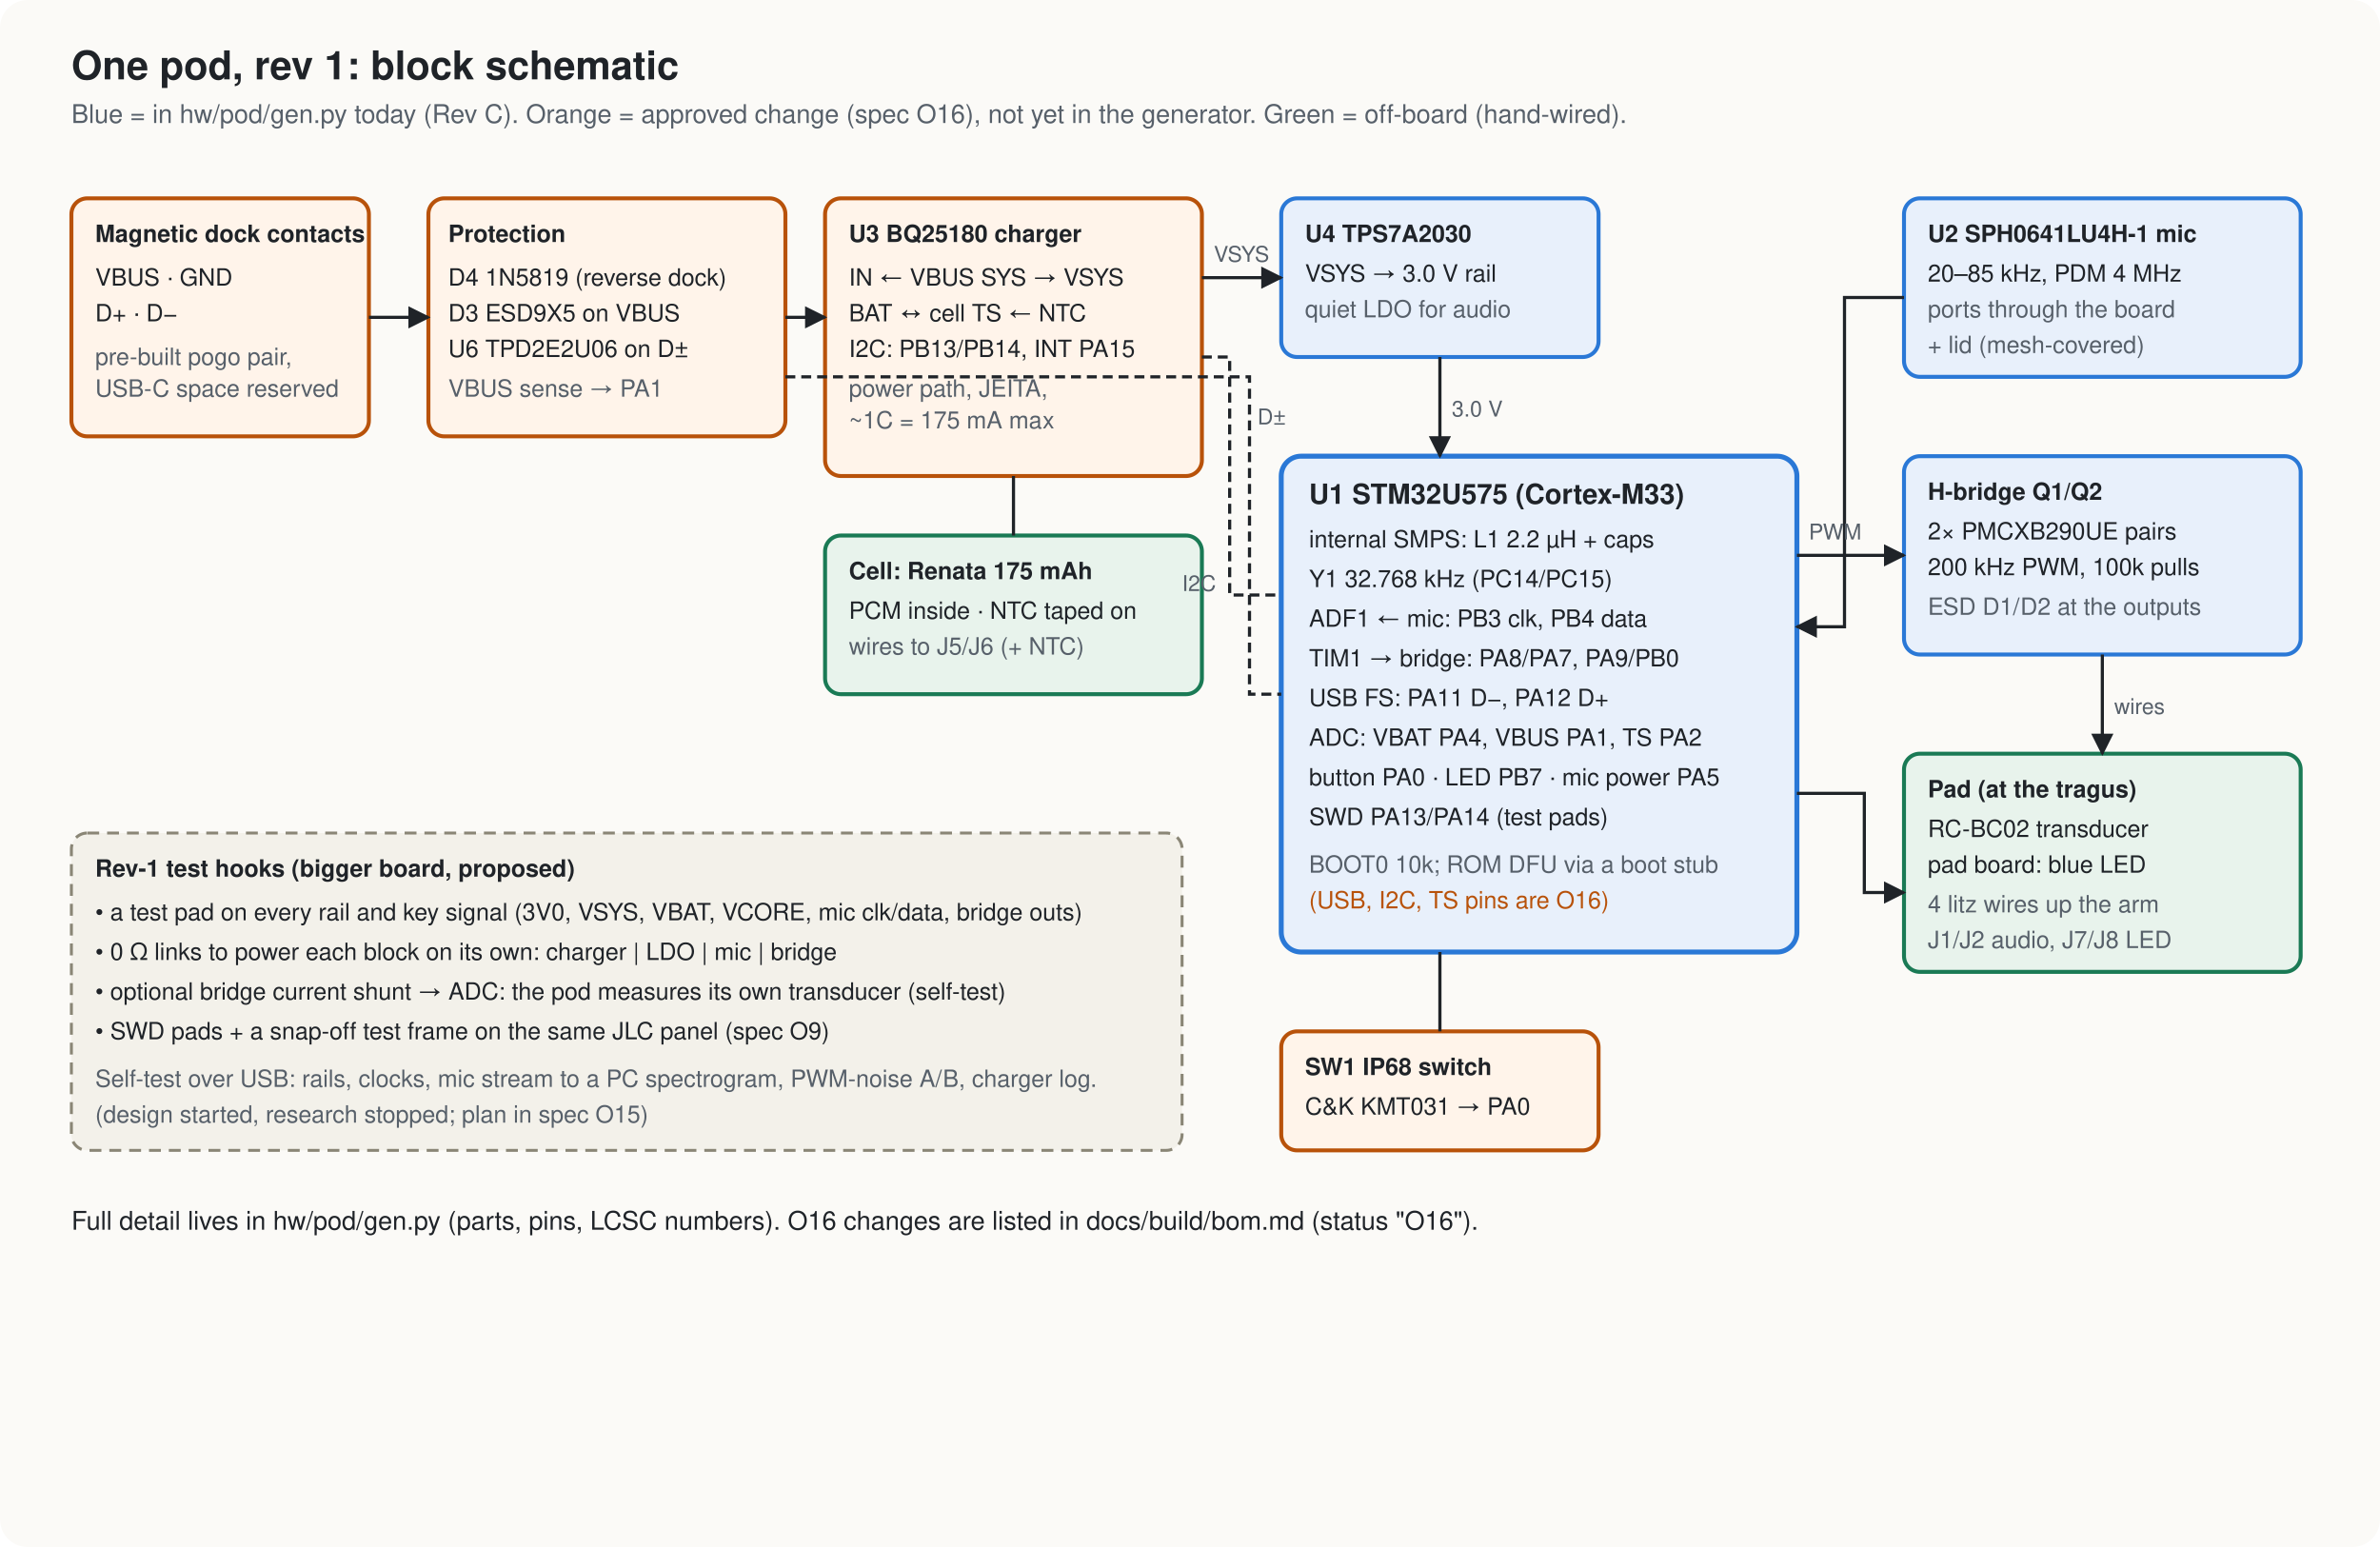
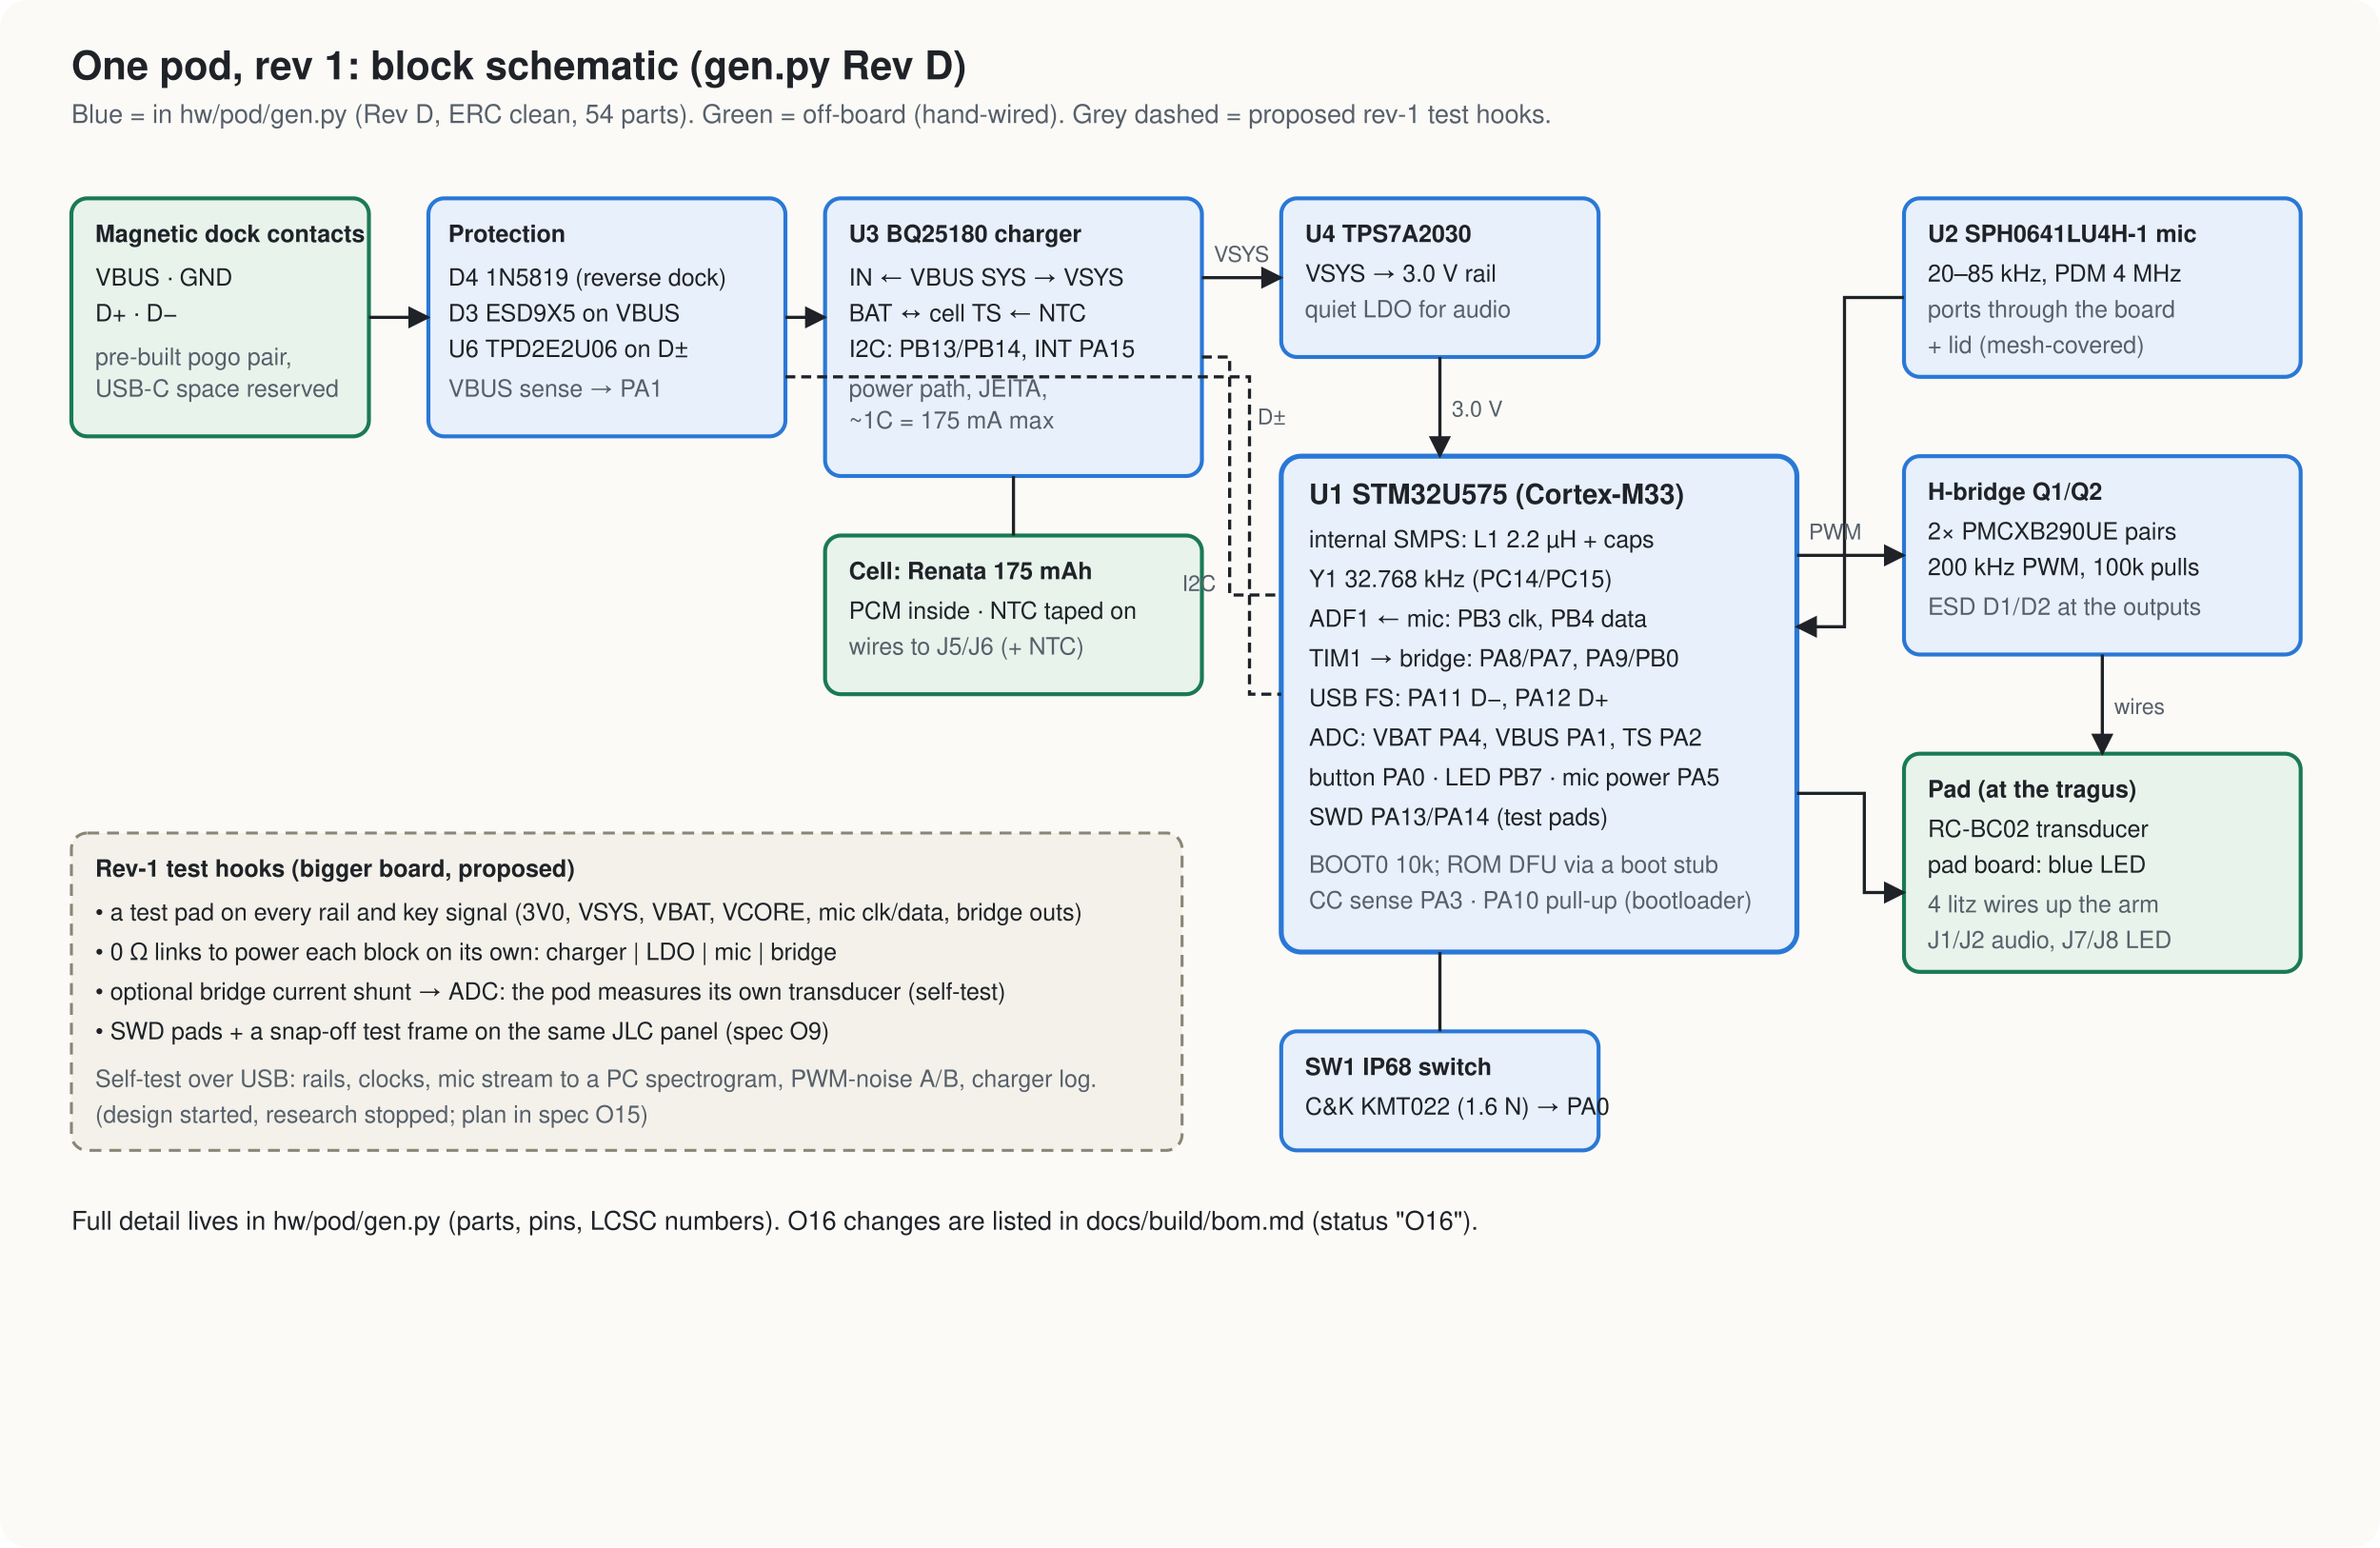
<svg xmlns="http://www.w3.org/2000/svg" viewBox="0 0 1200 780" role="img" aria-label="Block schematic of one pod, rev 1. Dock contacts (VBUS, GND, D+, D-) through protection into a BQ25180 charger with power path; the charger feeds VSYS and charges the 175 mAh cell, with an NTC on the cell. VSYS feeds a 3.0 V LDO for the MCU, mic and bridge. The STM32U575 MCU on its internal switching regulator connects to the ultrasonic mic on ADF1, drives an H-bridge of two transistor pairs that feeds the bone-conduction transducer through the arm wires, drives the pad LED, reads the IP68 button, battery and USB sense dividers, talks to the charger over I2C, and does USB full speed for firmware updates." font-family="Helvetica, Arial, sans-serif">
  <defs>
    <marker id="a" viewBox="0 0 10 10" refX="9" refY="5" markerWidth="7" markerHeight="7" orient="auto">
      <path d="M0,0 L10,5 L0,10 z" fill="#1f2328" />
    </marker>
  </defs>
  <rect width="1200" height="780" rx="14" fill="#fbfaf7" />
-   <text x="36" y="40" font-size="20" font-weight="700" fill="#1f2328">One pod, rev 1: block schematic</text>
-   <text x="36" y="62" font-size="13" fill="#57606a">Blue = in hw/pod/gen.py today (Rev C). Orange = approved change (spec O16), not yet in the generator. Green = off-board (hand-wired).</text>
+   <text x="36" y="40" font-size="20" font-weight="700" fill="#1f2328">One pod, rev 1: block schematic (gen.py Rev D)</text>
+   <text x="36" y="62" font-size="13" fill="#57606a">Blue = in hw/pod/gen.py (Rev D, ERC clean, 54 parts). Green = off-board (hand-wired). Grey dashed = proposed rev-1 test hooks.</text>
  <g font-size="12" fill="#1f2328">
-     <rect x="36" y="100" width="150" height="120" rx="8" fill="#fff4ea" stroke="#b8520a" stroke-width="2" />
+     <rect x="36" y="100" width="150" height="120" rx="8" fill="#e8f3ec" stroke="#1a7a55" stroke-width="2" />
    <text x="48" y="122" font-weight="700">Magnetic dock contacts</text>
    <text x="48" y="144">VBUS · GND</text>
    <text x="48" y="162">D+ · D−</text>
    <text x="48" y="184" fill="#57606a">pre-built pogo pair,</text>
    <text x="48" y="200" fill="#57606a">USB-C space reserved</text>
-     <rect x="216" y="100" width="180" height="120" rx="8" fill="#fff4ea" stroke="#b8520a" stroke-width="2" />
+     <rect x="216" y="100" width="180" height="120" rx="8" fill="#e8f0fb" stroke="#2a78d6" stroke-width="2" />
    <text x="226" y="122" font-weight="700">Protection</text>
    <text x="226" y="144">D4 1N5819 (reverse dock)</text>
    <text x="226" y="162">D3 ESD9X5 on VBUS</text>
    <text x="226" y="180">U6 TPD2E2U06 on D±</text>
    <text x="226" y="200" fill="#57606a">VBUS sense → PA1</text>
-     <rect x="416" y="100" width="190" height="140" rx="8" fill="#fff4ea" stroke="#b8520a" stroke-width="2" />
+     <rect x="416" y="100" width="190" height="140" rx="8" fill="#e8f0fb" stroke="#2a78d6" stroke-width="2" />
    <text x="428" y="122" font-weight="700">U3 BQ25180 charger</text>
    <text x="428" y="144">IN ← VBUS   SYS → VSYS</text>
    <text x="428" y="162">BAT ↔ cell   TS ← NTC</text>
    <text x="428" y="180">I2C: PB13/PB14, INT PA15</text>
    <text x="428" y="200" fill="#57606a">power path, JEITA,</text>
    <text x="428" y="216" fill="#57606a">~1C = 175 mA max</text>
    <rect x="416" y="270" width="190" height="80" rx="8" fill="#e8f3ec" stroke="#1a7a55" stroke-width="2" />
    <text x="428" y="292" font-weight="700">Cell: Renata 175 mAh</text>
    <text x="428" y="312">PCM inside · NTC taped on</text>
    <text x="428" y="330" fill="#57606a">wires to J5/J6 (+ NTC)</text>
    <rect x="646" y="100" width="160" height="80" rx="8" fill="#e8f0fb" stroke="#2a78d6" stroke-width="2" />
    <text x="658" y="122" font-weight="700">U4 TPS7A2030</text>
    <text x="658" y="142">VSYS → 3.0 V rail</text>
    <text x="658" y="160" fill="#57606a">quiet LDO for audio</text>
    <rect x="646" y="230" width="260" height="250" rx="10" fill="#e8f0fb" stroke="#2a78d6" stroke-width="2.5" />
    <text x="660" y="254" font-size="14" font-weight="700">U1 STM32U575 (Cortex-M33)</text>
    <text x="660" y="276">internal SMPS: L1 2.2 µH + caps</text>
    <text x="660" y="296">Y1 32.768 kHz (PC14/PC15)</text>
    <text x="660" y="316">ADF1 ← mic: PB3 clk, PB4 data</text>
    <text x="660" y="336">TIM1 → bridge: PA8/PA7, PA9/PB0</text>
    <text x="660" y="356">USB FS: PA11 D−, PA12 D+</text>
    <text x="660" y="376">ADC: VBAT PA4, VBUS PA1, TS PA2</text>
    <text x="660" y="396">button PA0 · LED PB7 · mic power PA5</text>
    <text x="660" y="416">SWD PA13/PA14 (test pads)</text>
    <text x="660" y="440" fill="#57606a">BOOT0 10k; ROM DFU via a boot stub</text>
-     <text x="660" y="458" fill="#b8520a">(USB, I2C, TS pins are O16)</text>
+     <text x="660" y="458" fill="#57606a">CC sense PA3 · PA10 pull-up (bootloader)</text>
    <rect x="960" y="100" width="200" height="90" rx="8" fill="#e8f0fb" stroke="#2a78d6" stroke-width="2" />
    <text x="972" y="122" font-weight="700">U2 SPH0641LU4H-1 mic</text>
    <text x="972" y="142">20–85 kHz, PDM 4 MHz</text>
    <text x="972" y="160" fill="#57606a">ports through the board</text>
    <text x="972" y="178" fill="#57606a">+ lid (mesh-covered)</text>
    <rect x="960" y="230" width="200" height="100" rx="8" fill="#e8f0fb" stroke="#2a78d6" stroke-width="2" />
    <text x="972" y="252" font-weight="700">H-bridge Q1/Q2</text>
    <text x="972" y="272">2× PMCXB290UE pairs</text>
    <text x="972" y="290">200 kHz PWM, 100k pulls</text>
    <text x="972" y="310" fill="#57606a">ESD D1/D2 at the outputs</text>
    <rect x="960" y="380" width="200" height="110" rx="8" fill="#e8f3ec" stroke="#1a7a55" stroke-width="2" />
    <text x="972" y="402" font-weight="700">Pad (at the tragus)</text>
    <text x="972" y="422">RC-BC02 transducer</text>
    <text x="972" y="440">pad board: blue LED</text>
    <text x="972" y="460" fill="#57606a">4 litz wires up the arm</text>
    <text x="972" y="478" fill="#57606a">J1/J2 audio, J7/J8 LED</text>
-     <rect x="646" y="520" width="160" height="60" rx="8" fill="#fff4ea" stroke="#b8520a" stroke-width="2" />
+     <rect x="646" y="520" width="160" height="60" rx="8" fill="#e8f0fb" stroke="#2a78d6" stroke-width="2" />
    <text x="658" y="542" font-weight="700">SW1 IP68 switch</text>
-     <text x="658" y="562">C&amp;K KMT031 → PA0</text>
+     <text x="658" y="562">C&amp;K KMT022 (1.6 N) → PA0</text>
    <rect x="36" y="420" width="560" height="160" rx="8" fill="#f3f1ea" stroke="#8a8676" stroke-width="1.5" stroke-dasharray="6 4" />
    <text x="48" y="442" font-weight="700">Rev-1 test hooks (bigger board, proposed)</text>
    <text x="48" y="464">• a test pad on every rail and key signal (3V0, VSYS, VBAT, VCORE, mic clk/data, bridge outs)</text>
    <text x="48" y="484">• 0 Ω links to power each block on its own: charger | LDO | mic | bridge</text>
    <text x="48" y="504">• optional bridge current shunt → ADC: the pod measures its own transducer (self-test)</text>
    <text x="48" y="524">• SWD pads + a snap-off test frame on the same JLC panel (spec O9)</text>
    <text x="48" y="548" fill="#57606a">Self-test over USB: rails, clocks, mic stream to a PC spectrogram, PWM-noise A/B, charger log.</text>
    <text x="48" y="566" fill="#57606a">(design started, research stopped; plan in spec O15)</text>
  </g>
  <g stroke="#1f2328" stroke-width="1.6" fill="none">
    <line x1="186" y1="160" x2="216" y2="160" marker-end="url(#a)" />
    <line x1="396" y1="160" x2="416" y2="160" marker-end="url(#a)" />
    <line x1="606" y1="140" x2="646" y2="140" marker-end="url(#a)" />
    <line x1="511" y1="240" x2="511" y2="270" />
    <line x1="726" y1="180" x2="726" y2="230" marker-end="url(#a)" />
    <path d="M960,150 L930,150 L930,316 L906,316" marker-end="url(#a)" />
    <line x1="906" y1="280" x2="960" y2="280" marker-end="url(#a)" />
    <line x1="1060" y1="330" x2="1060" y2="380" marker-end="url(#a)" />
    <path d="M906,400 L940,400 L940,450 L960,450" marker-end="url(#a)" />
    <line x1="726" y1="480" x2="726" y2="520" />
    <path d="M396,190 L630,190 L630,350 L646,350" stroke-dasharray="5 3" />
    <path d="M606,180 L620,180 L620,300 L646,300" stroke-dasharray="5 3" />
  </g>
  <g font-size="11" fill="#57606a">
    <text x="612" y="132">VSYS</text>
    <text x="732" y="210">3.0 V</text>
    <text x="912" y="272">PWM</text>
    <text x="1066" y="360">wires</text>
    <text x="634" y="214">D±</text>
    <text x="596" y="298">I2C</text>
  </g>
  <text x="36" y="620" font-size="13" fill="#1f2328">Full detail lives in hw/pod/gen.py (parts, pins, LCSC numbers). O16 changes are listed in docs/build/bom.md (status "O16").</text>
</svg>
